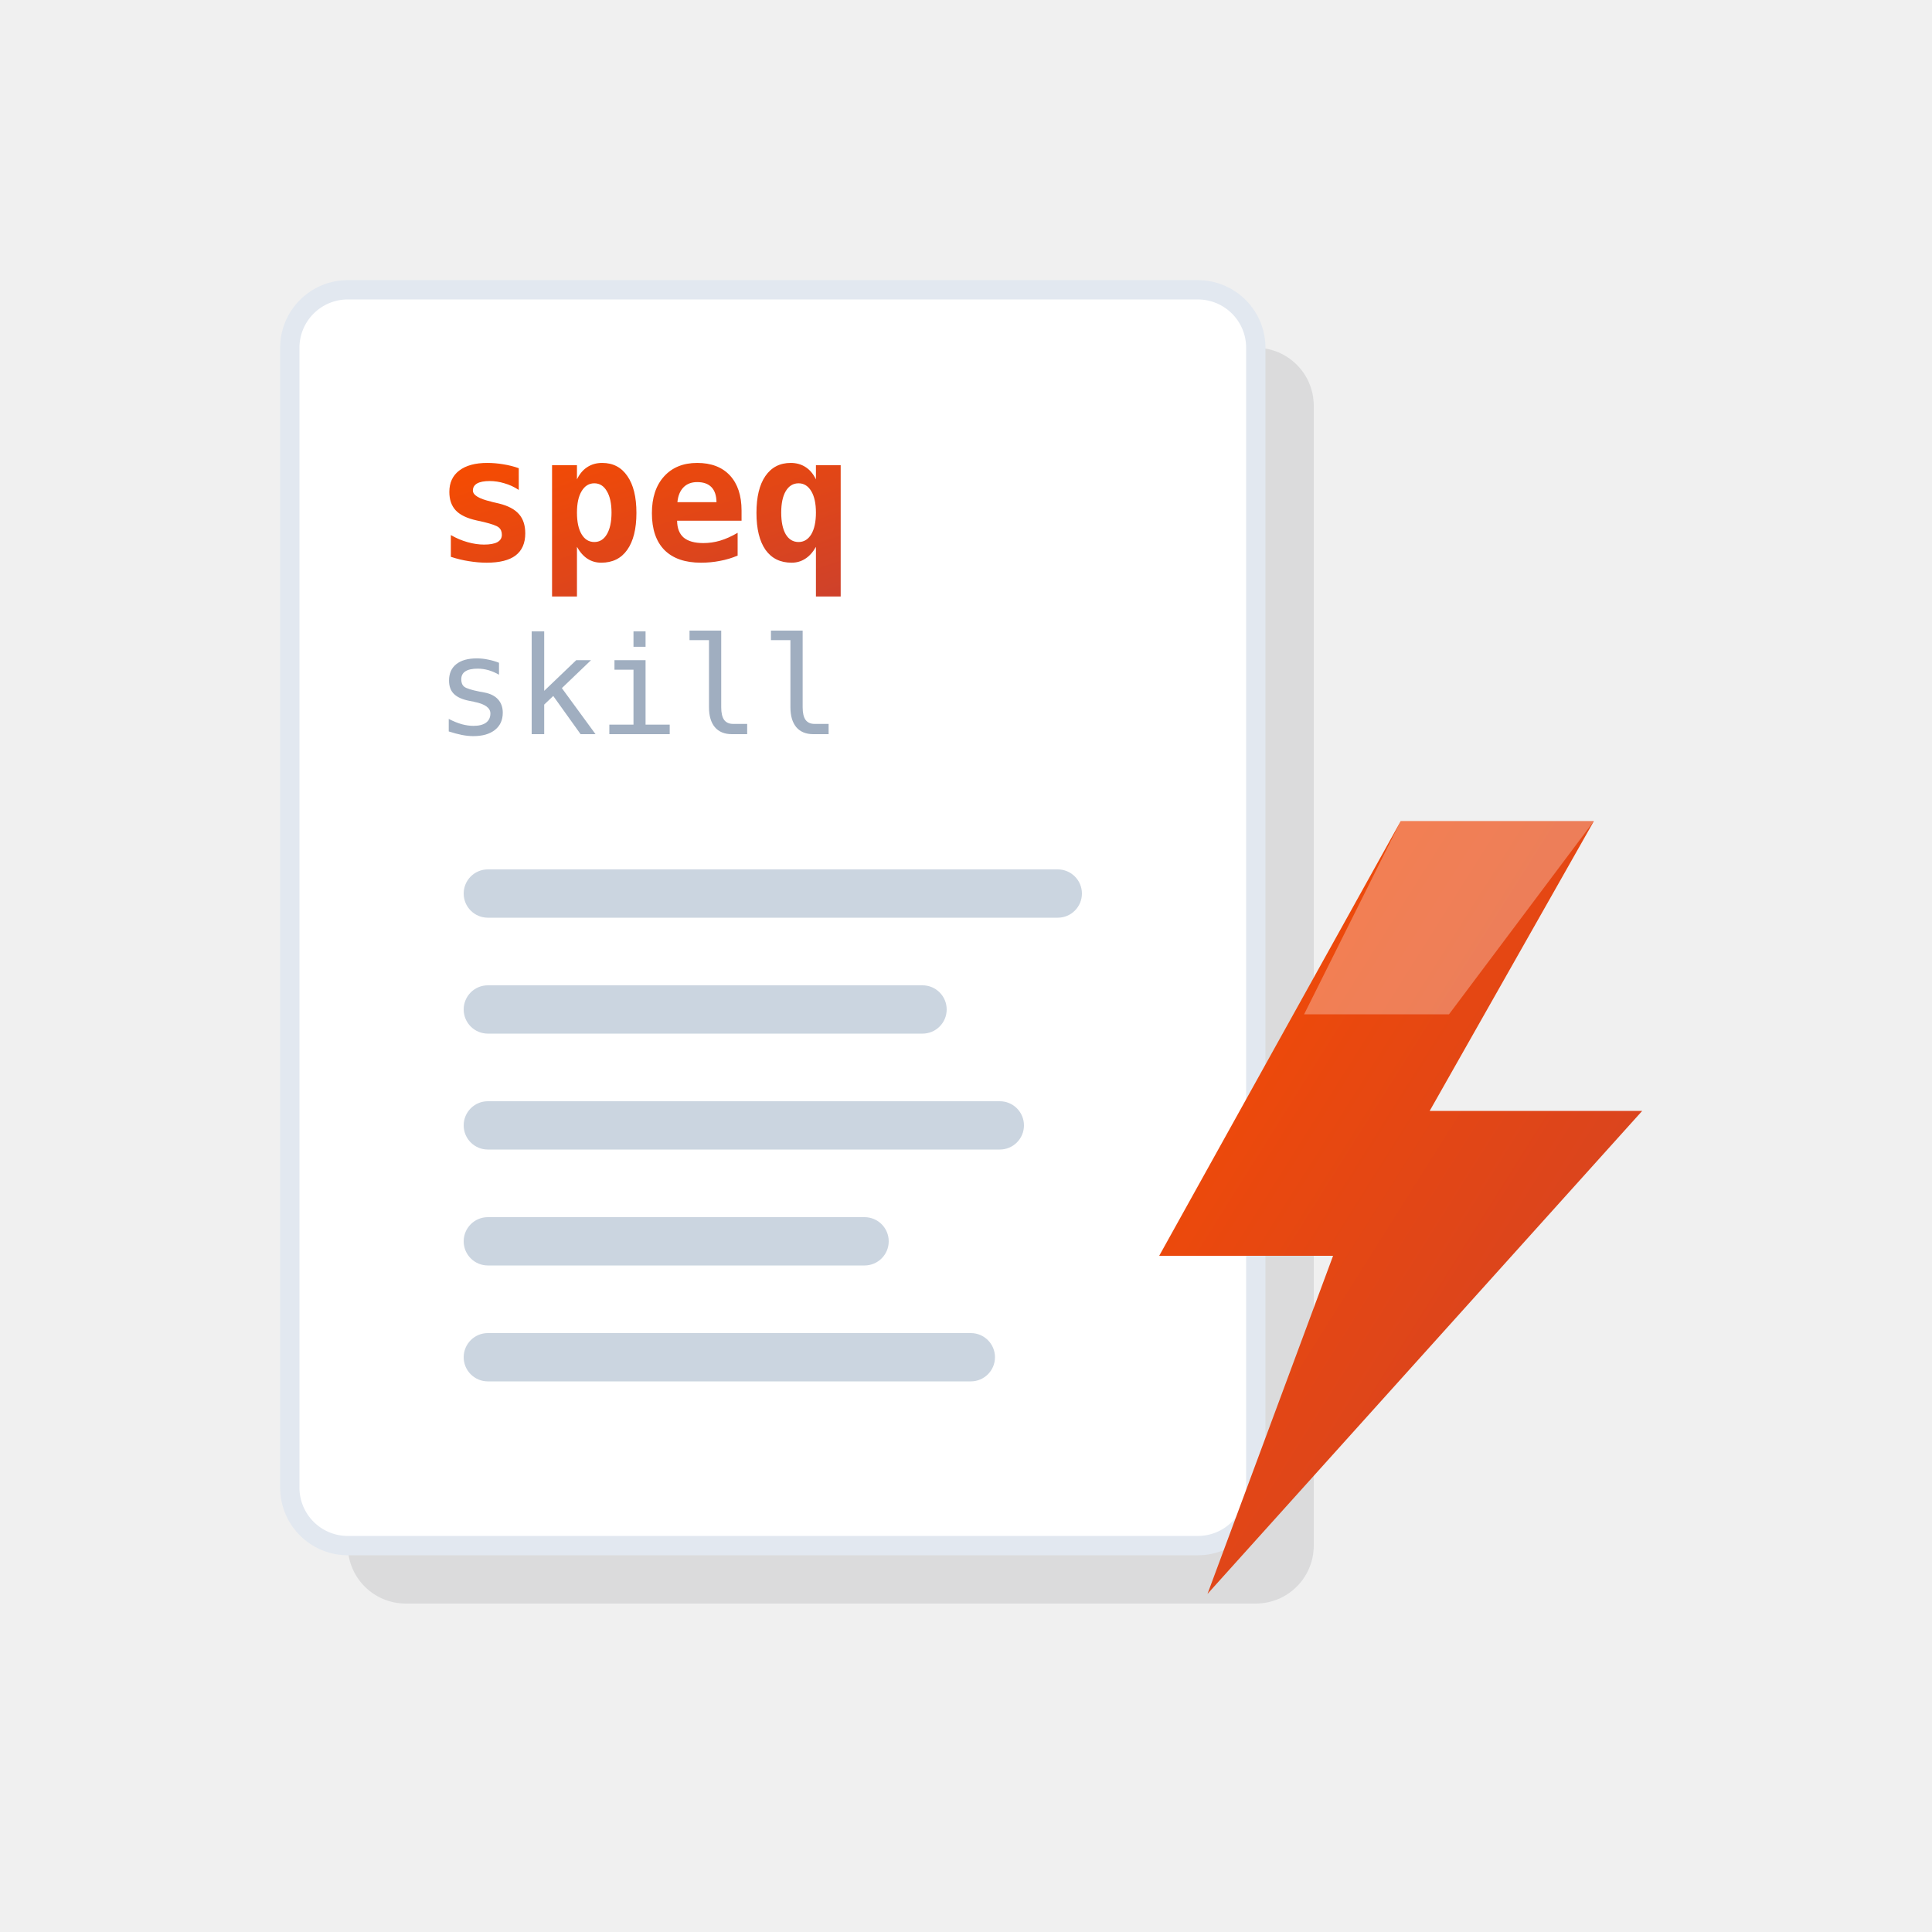
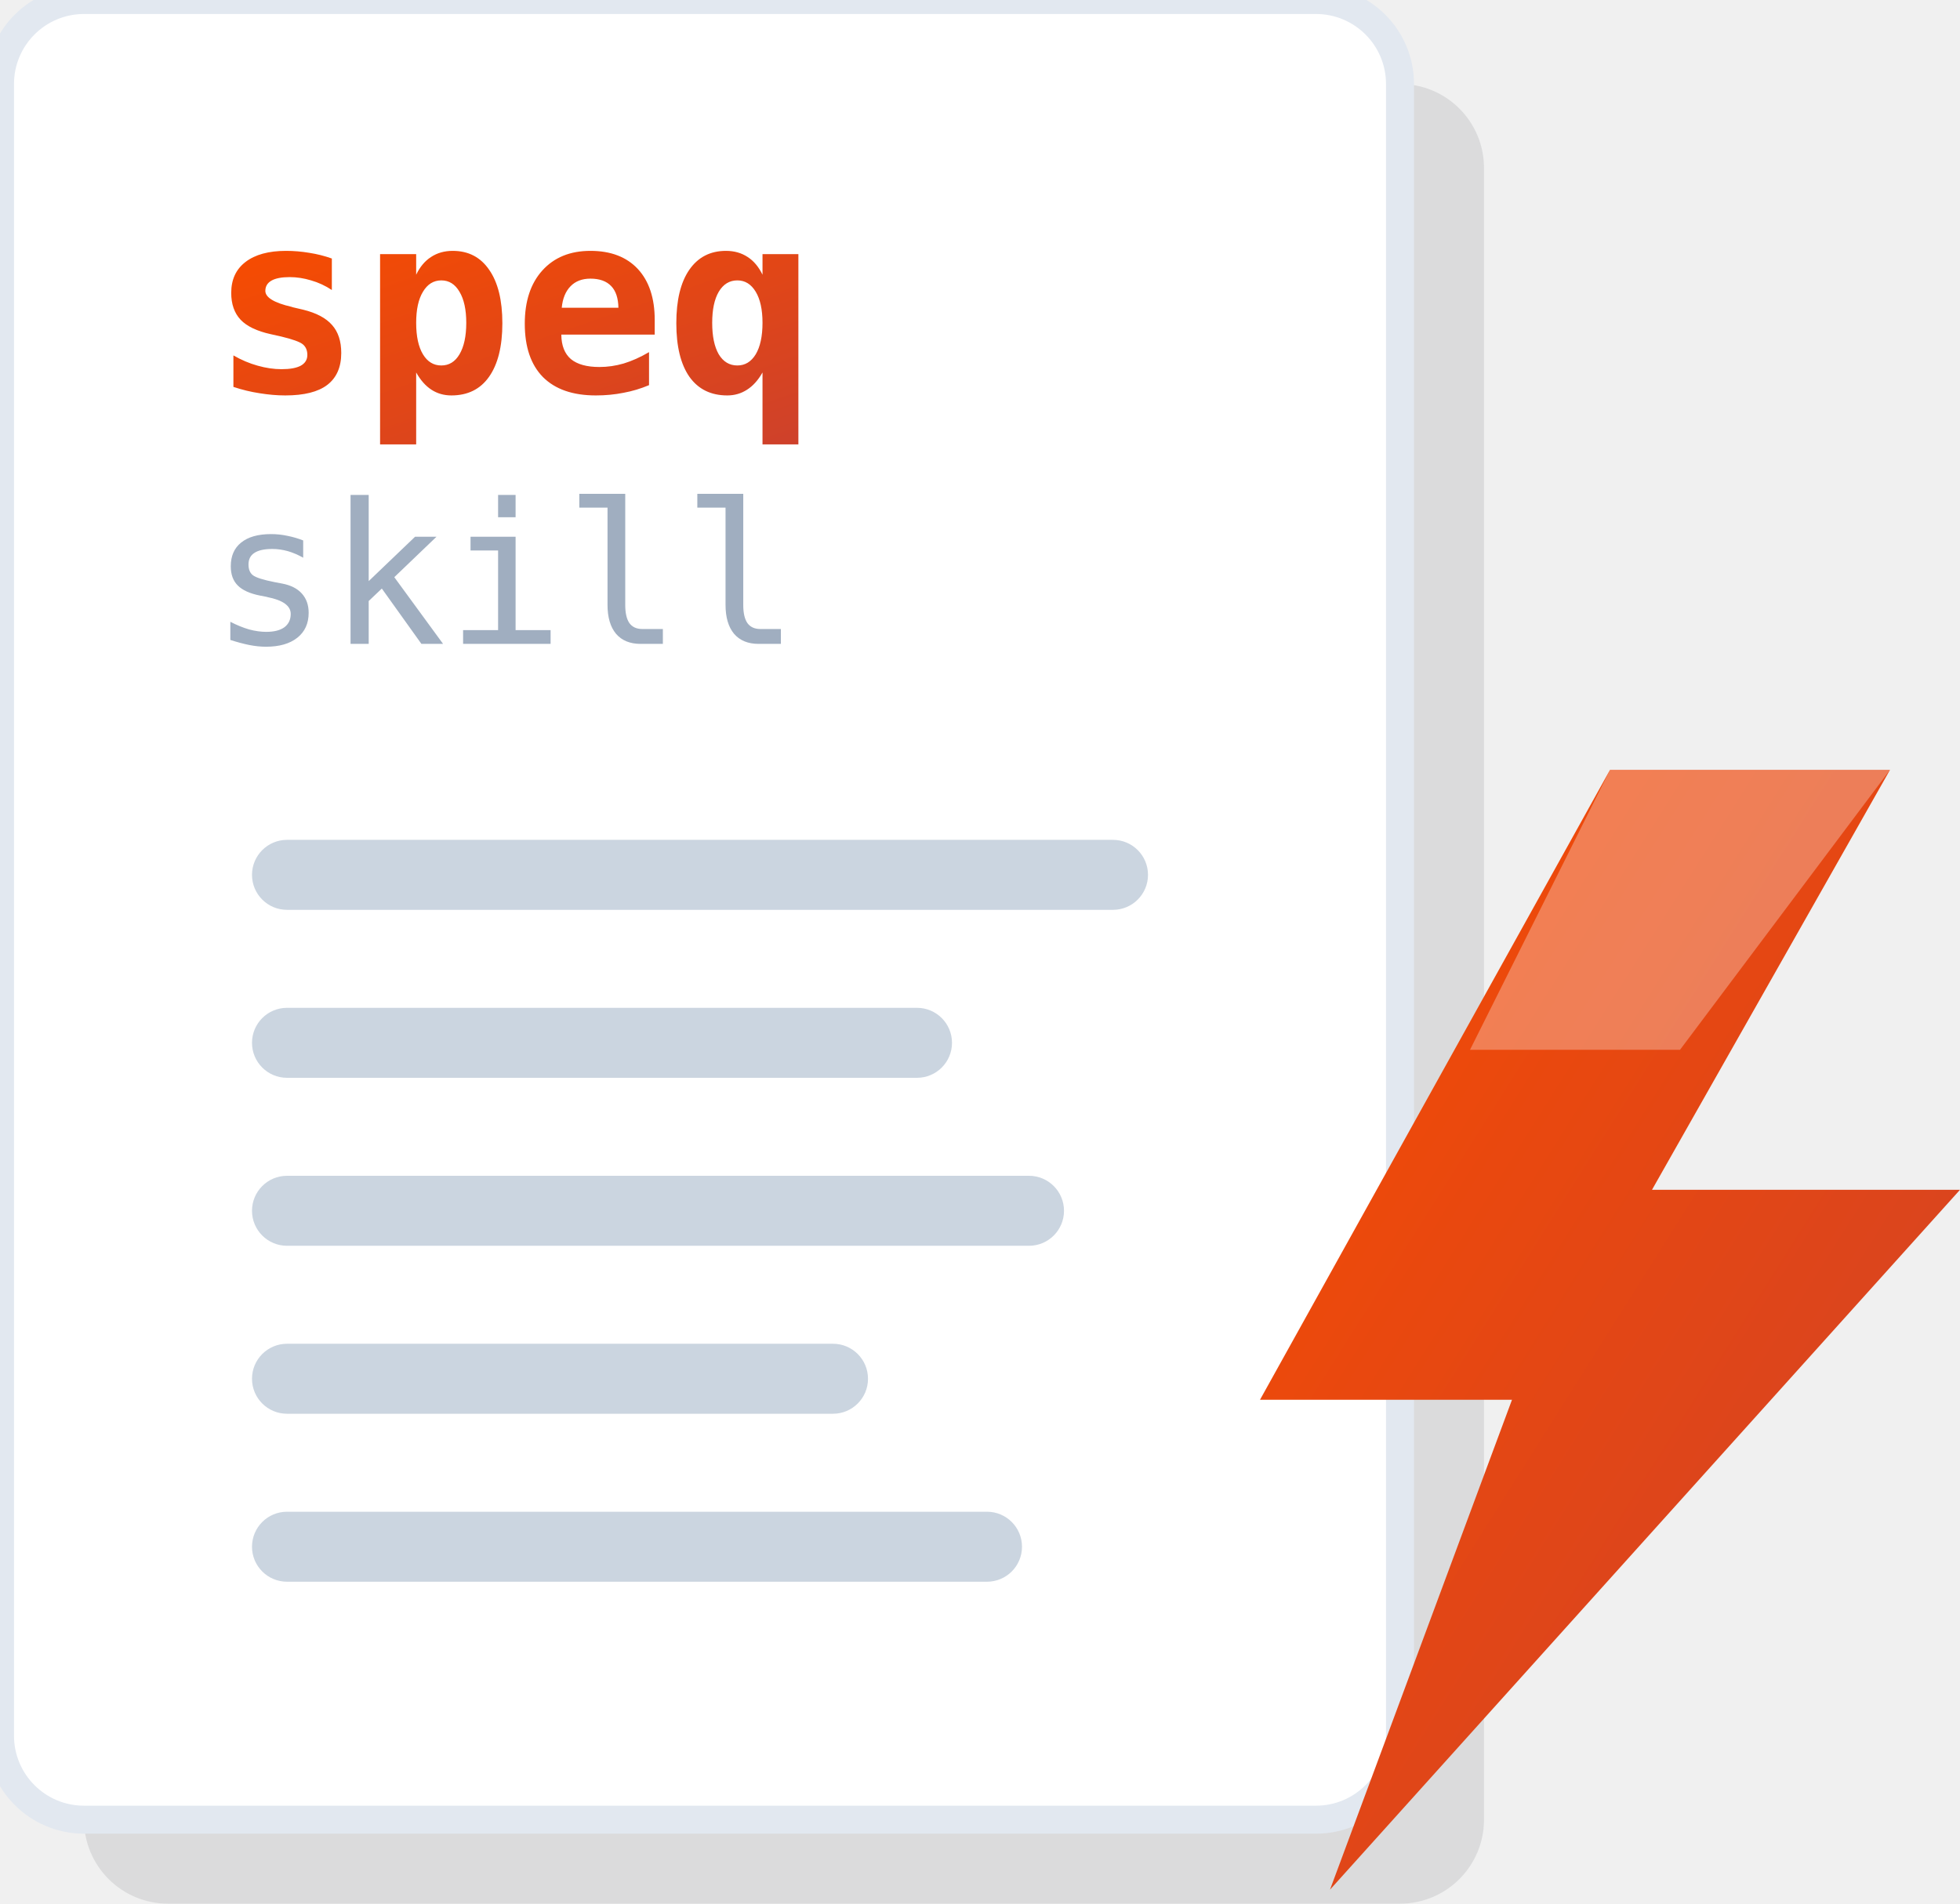
- <svg xmlns="http://www.w3.org/2000/svg" viewBox="0 0 200 200">
+ <svg xmlns="http://www.w3.org/2000/svg" viewBox="30 30 140 136">
  <defs>
    <linearGradient id="rustGrad" x1="0%" y1="0%" x2="100%" y2="100%">
      <stop offset="0%" style="stop-color:#F74C00" />
      <stop offset="100%" style="stop-color:#CE412B" />
    </linearGradient>
  </defs>
  <g transform="translate(30, 30)">
    <rect x="6" y="6" width="100" height="130" rx="6" fill="#1A202C" opacity="0.1" />
    <rect x="0" y="0" width="100" height="130" rx="6" fill="white" stroke="#E2E8F0" stroke-width="2" />
    <text x="15" y="28" font-family="JetBrains Mono, SF Mono, Consolas, monospace" font-size="18" font-weight="700" fill="url(#rustGrad)">speq</text>
    <text x="15" y="46" font-family="JetBrains Mono, SF Mono, Consolas, monospace" font-size="14" font-weight="500" fill="#A0AEC0">skill</text>
    <rect x="18" y="60" width="64" height="5" rx="2.5" fill="#CBD5E0" />
    <rect x="18" y="72" width="50" height="5" rx="2.5" fill="#CBD5E0" />
    <rect x="18" y="84" width="58" height="5" rx="2.5" fill="#CBD5E0" />
    <rect x="18" y="96" width="44" height="5" rx="2.5" fill="#CBD5E0" />
    <rect x="18" y="108" width="55" height="5" rx="2.5" fill="#CBD5E0" />
  </g>
  <g transform="translate(100, 85)">
    <polygon points="45,0 20,45 38,45 25,80 70,30 48,30 65,0" fill="url(#rustGrad)" />
    <polygon points="45,0 35,20 50,20 65,0" fill="white" opacity="0.3" />
  </g>
</svg>
